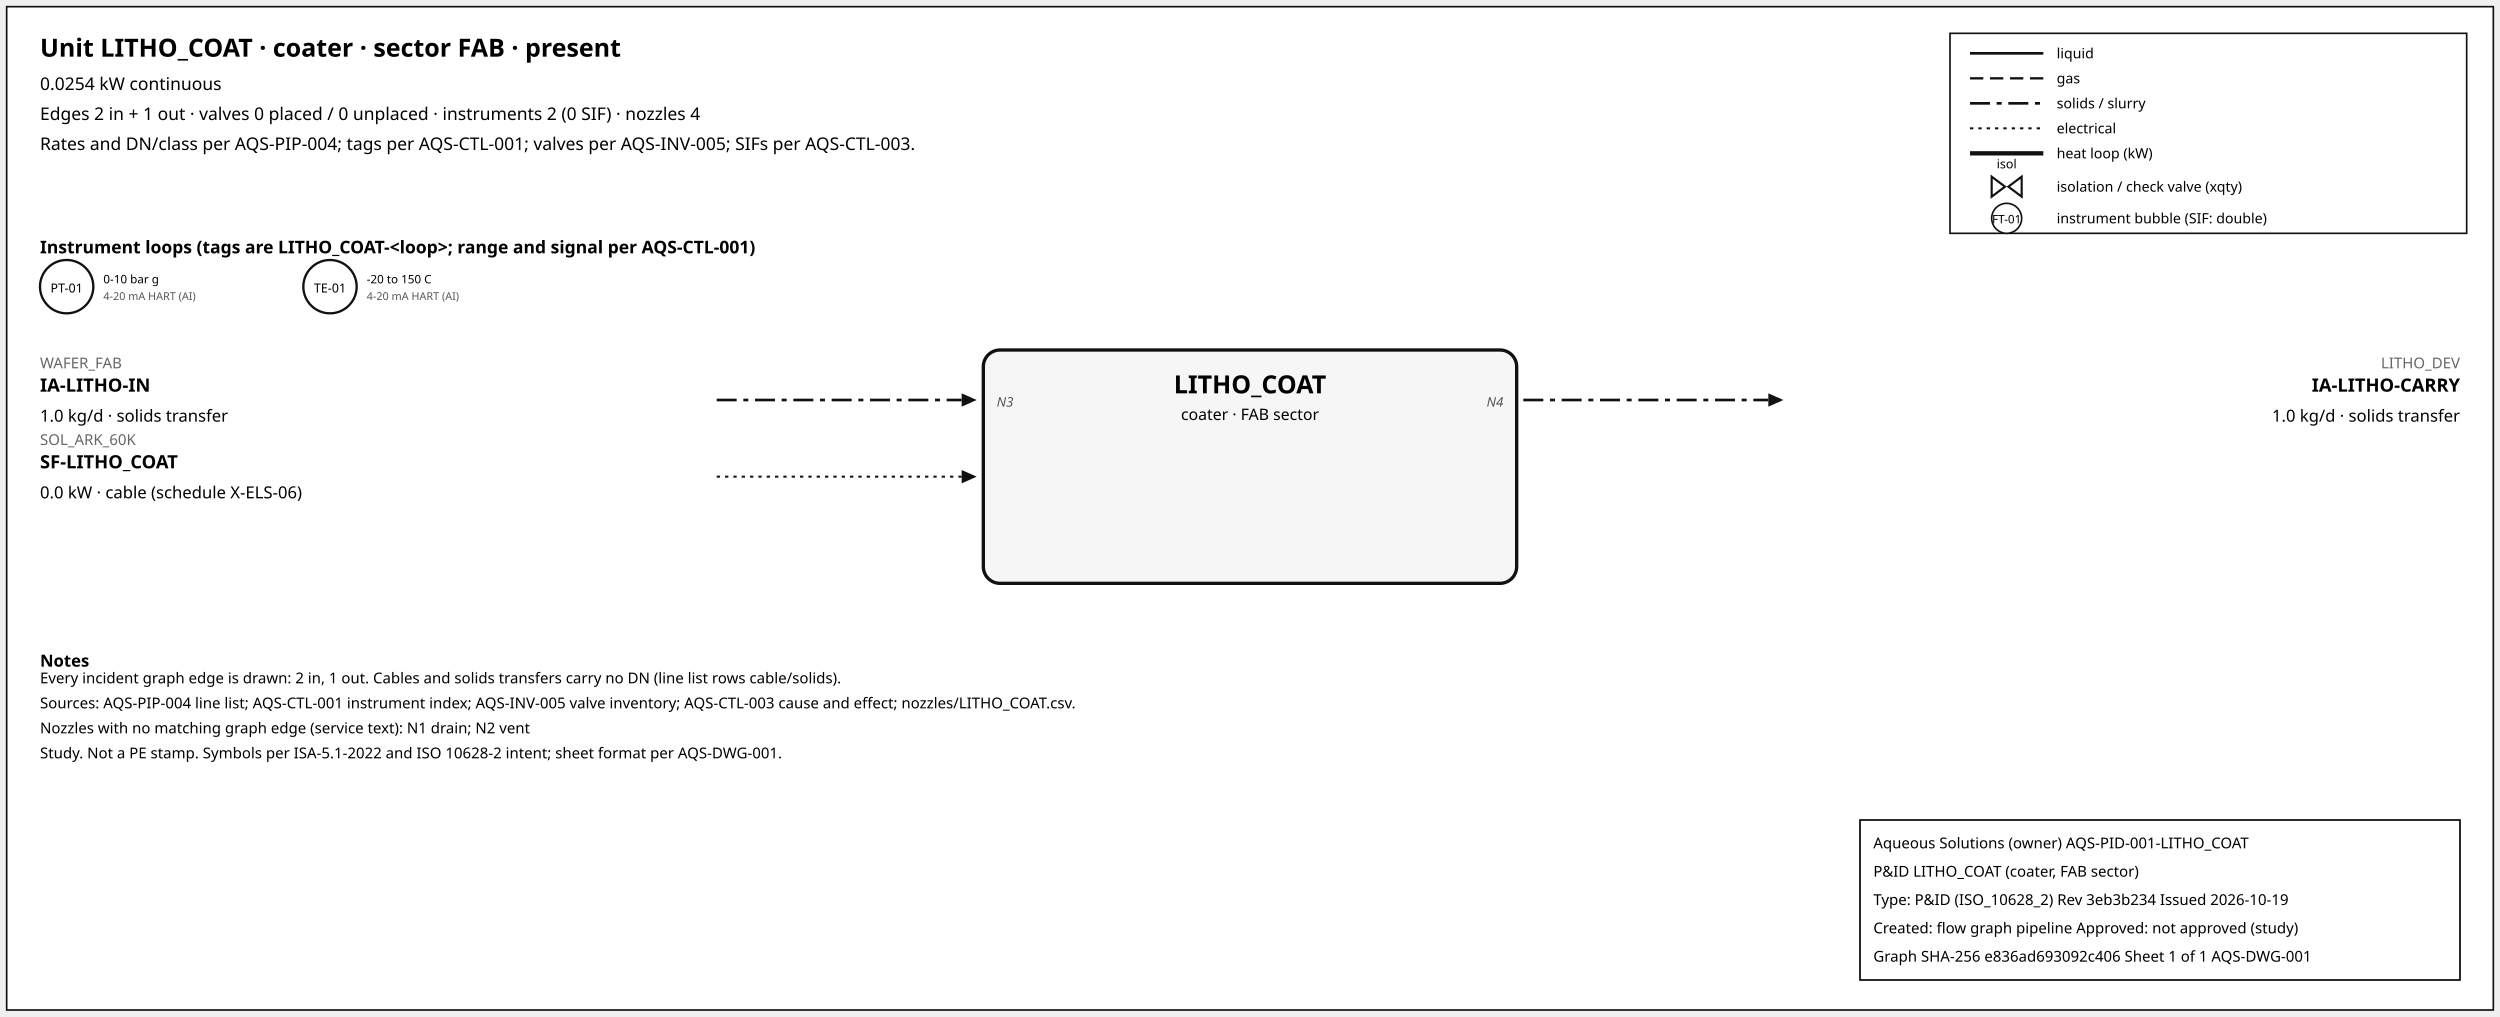
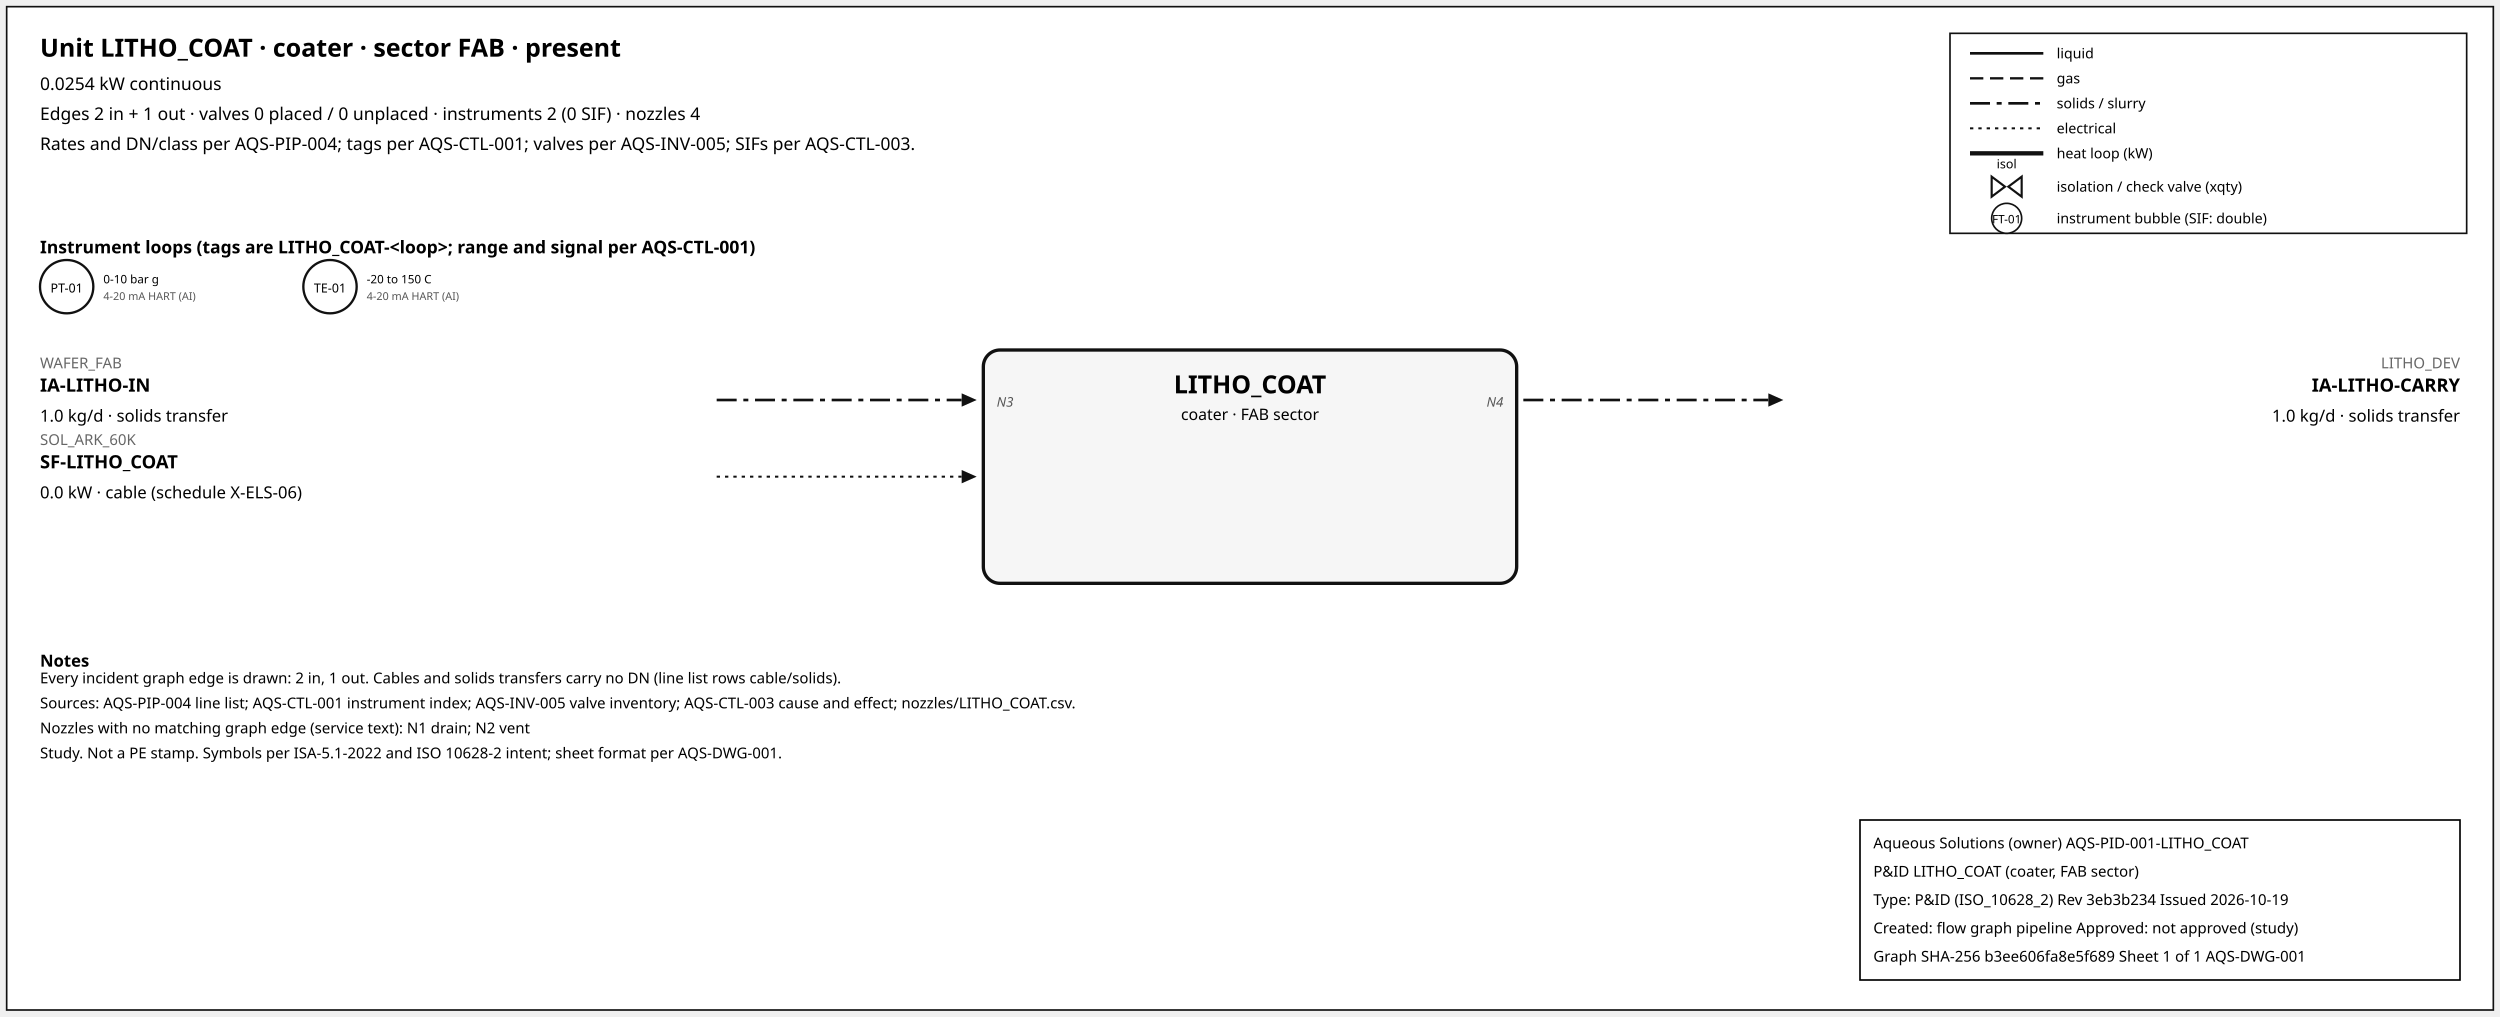
<svg xmlns="http://www.w3.org/2000/svg" width="1500" height="610" font-family="sans-serif">
  <rect x="4" y="4" width="1492" height="602" fill="white" stroke="#111" />
  <text x="24" y="34" font-size="15" font-weight="600">Unit LITHO_COAT · coater · sector FAB · present</text>
  <text x="24" y="54" font-size="10.5">0.0254 kW continuous</text>
  <text x="24" y="72" font-size="10.5">Edges 2 in + 1 out · valves 0 placed / 0 unplaced · instruments 2 (0 SIF) · nozzles 4</text>
  <text x="24" y="90" font-size="10.5">Rates and DN/class per AQS-PIP-004; tags per AQS-CTL-001; valves per AQS-INV-005; SIFs per AQS-CTL-003.</text>
  <rect x="1170" y="20" width="310" height="120" fill="white" stroke="#111" />
  <line x1="1182" y1="32" x2="1226" y2="32" stroke="#111" stroke-width="1.6" />
  <text x="1234" y="35" font-size="8.5">liquid</text>
  <line x1="1182" y1="47" x2="1226" y2="47" stroke="#111" stroke-width="1.4" stroke-dasharray="8,4" />
  <text x="1234" y="50" font-size="8.5">gas</text>
  <line x1="1182" y1="62" x2="1226" y2="62" stroke="#111" stroke-width="1.6" stroke-dasharray="12,4,3,4" />
  <text x="1234" y="65" font-size="8.5">solids / slurry</text>
  <line x1="1182" y1="77" x2="1226" y2="77" stroke="#111" stroke-width="1.2" stroke-dasharray="2,3" />
  <text x="1234" y="80" font-size="8.5">electrical</text>
  <line x1="1182" y1="92" x2="1226" y2="92" stroke="#111" stroke-width="2.6" />
  <text x="1234" y="95" font-size="8.5">heat loop (kW)</text>
  <path d="M 1195.0,106 L 1203.0,112 L 1195.0,118 Z M 1213.0,106 L 1205.0,112 L 1213.0,118 Z" fill="white" stroke="#111" stroke-width="1.3" />
  <text x="1204.0" y="101.0" font-size="7.5" text-anchor="middle">isol</text>
  <text x="1234" y="115" font-size="8.5">isolation / check valve (xqty)</text>
  <circle cx="1204" cy="131" r="9" fill="white" stroke="#111" />
  <text x="1204" y="134" font-size="7" text-anchor="middle">FT-01</text>
  <text x="1234" y="134" font-size="8.5">instrument bubble (SIF: double)</text>
  <text x="24" y="152" font-size="10.5" font-weight="600">Instrument loops (tags are LITHO_COAT-&lt;loop&gt;; range and signal per AQS-CTL-001)</text>
  <circle cx="40" cy="172" r="16" fill="white" stroke="#111" stroke-width="1.4" />
  <text x="40" y="175.5" font-size="7.5" text-anchor="middle">PT-01</text>
  <text x="62" y="170" font-size="7">0-10 bar g</text>
  <text x="62" y="180" font-size="6.5" fill="#555">4-20 mA HART (AI)</text>
  <circle cx="198" cy="172" r="16" fill="white" stroke="#111" stroke-width="1.4" />
  <text x="198" y="175.5" font-size="7.5" text-anchor="middle">TE-01</text>
  <text x="220" y="170" font-size="7">-20 to 150 C</text>
  <text x="220" y="180" font-size="6.5" fill="#555">4-20 mA HART (AI)</text>
  <rect x="590" y="210" width="320" height="140" rx="10" fill="#f6f6f6" stroke="#111" stroke-width="2" />
  <text x="750.0" y="236" font-size="15" font-weight="700" text-anchor="middle">LITHO_COAT</text>
  <text x="750.0" y="252" font-size="9.5" text-anchor="middle">coater · FAB sector</text>
  <line x1="430" y1="240" x2="577" y2="240" stroke="#111" stroke-width="1.6" stroke-dasharray="12,4,3,4" class="edge-in" />
  <polygon points="586,240 577,236 577,244" fill="#111" />
  <text x="24" y="221" font-size="9" fill="#666" text-anchor="start">WAFER_FAB</text>
  <text x="24" y="235" font-size="11" font-weight="600" text-anchor="start">IA-LITHO-IN</text>
  <text x="24" y="253" font-size="10" text-anchor="start">1.0 kg/d · solids transfer</text>
  <text x="598" y="244" font-size="8" font-style="italic" fill="#555" text-anchor="start">N3</text>
  <line x1="430" y1="286" x2="577" y2="286" stroke="#111" stroke-width="1.2" stroke-dasharray="2,3" class="edge-in" />
  <polygon points="586,286 577,282 577,290" fill="#111" />
  <text x="24" y="267" font-size="9" fill="#666" text-anchor="start">SOL_ARK_60K</text>
  <text x="24" y="281" font-size="11" font-weight="600" text-anchor="start">SF-LITHO_COAT</text>
  <text x="24" y="299" font-size="10" text-anchor="start">0.0 kW · cable (schedule X-ELS-06)</text>
  <line x1="914" y1="240" x2="1061" y2="240" stroke="#111" stroke-width="1.6" stroke-dasharray="12,4,3,4" class="edge-out" />
  <polygon points="1070,240 1061,236 1061,244" fill="#111" />
  <text x="1476" y="221" font-size="9" fill="#666" text-anchor="end">LITHO_DEV</text>
  <text x="1476" y="235" font-size="11" font-weight="600" text-anchor="end">IA-LITHO-CARRY</text>
  <text x="1476" y="253" font-size="10" text-anchor="end">1.0 kg/d · solids transfer</text>
  <text x="902" y="244" font-size="8" font-style="italic" fill="#555" text-anchor="end">N4</text>
  <text x="24" y="400" font-size="10" font-weight="600">Notes</text>
  <text x="24" y="410" font-size="9">Every incident graph edge is drawn: 2 in, 1 out. Cables and solids transfers carry no DN (line list rows cable/solids).</text>
  <text x="24" y="425" font-size="9">Sources: AQS-PIP-004 line list; AQS-CTL-001 instrument index; AQS-INV-005 valve inventory; AQS-CTL-003 cause and effect; nozzles/LITHO_COAT.csv.</text>
  <text x="24" y="440" font-size="9">Nozzles with no matching graph edge (service text): N1 drain; N2 vent</text>
  <text x="24" y="455" font-size="9">Study. Not a PE stamp. Symbols per ISA-5.1-2022 and ISO 10628-2 intent; sheet format per AQS-DWG-001.</text>
  <g id="aqs-title-block">
    <rect x="1116" y="492" width="360" height="96" fill="white" stroke="black" stroke-width="1" />
    <text x="1124" y="509" font-size="9">Aqueous Solutions (owner)   AQS-PID-001-LITHO_COAT</text>
    <text x="1124" y="526" font-size="9">P&amp;ID LITHO_COAT (coater, FAB sector)</text>
    <text x="1124" y="543" font-size="9">Type: P&amp;ID (ISO_10628_2)   Rev 3eb3b234   Issued 2026-10-19</text>
    <text x="1124" y="560" font-size="9">Created: flow graph pipeline   Approved: not approved (study)</text>
-     <text x="1124" y="577" font-size="9">Graph SHA-256 e836ad693092c406   Sheet 1 of 1   AQS-DWG-001</text>
+     <text x="1124" y="577" font-size="9">Graph SHA-256 b3ee606fa8e5f689   Sheet 1 of 1   AQS-DWG-001</text>
  </g>
</svg>
